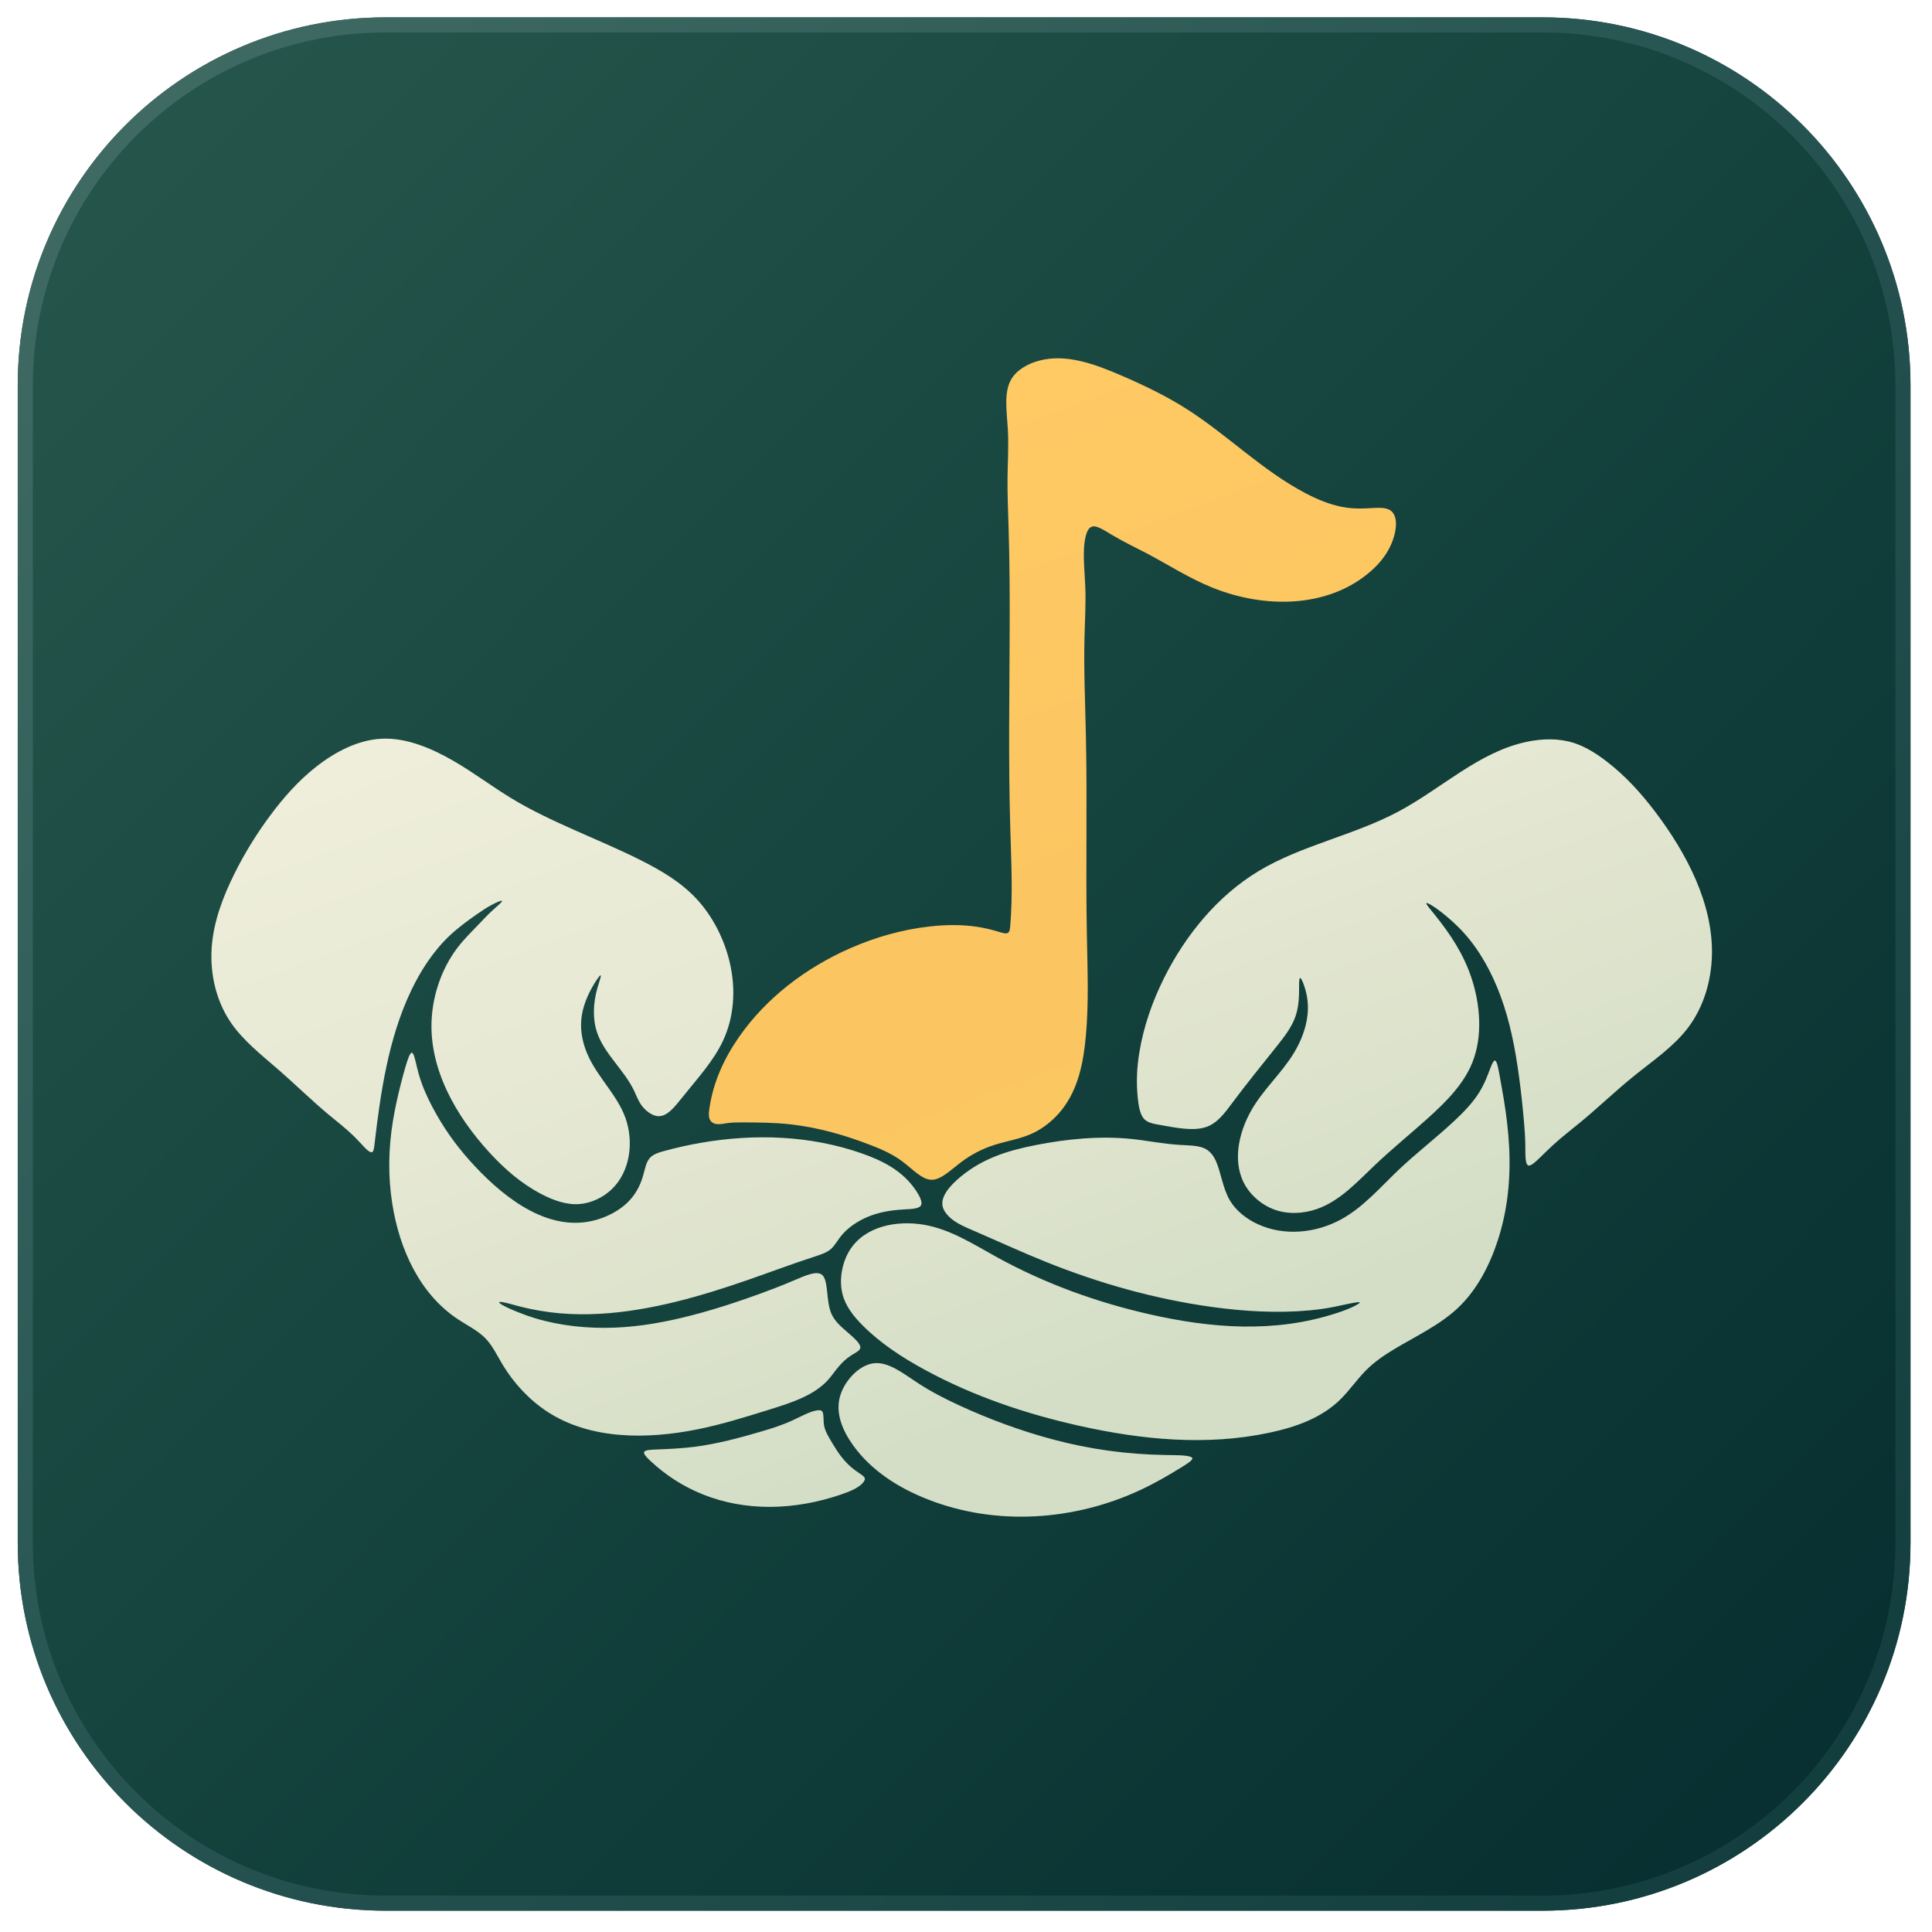
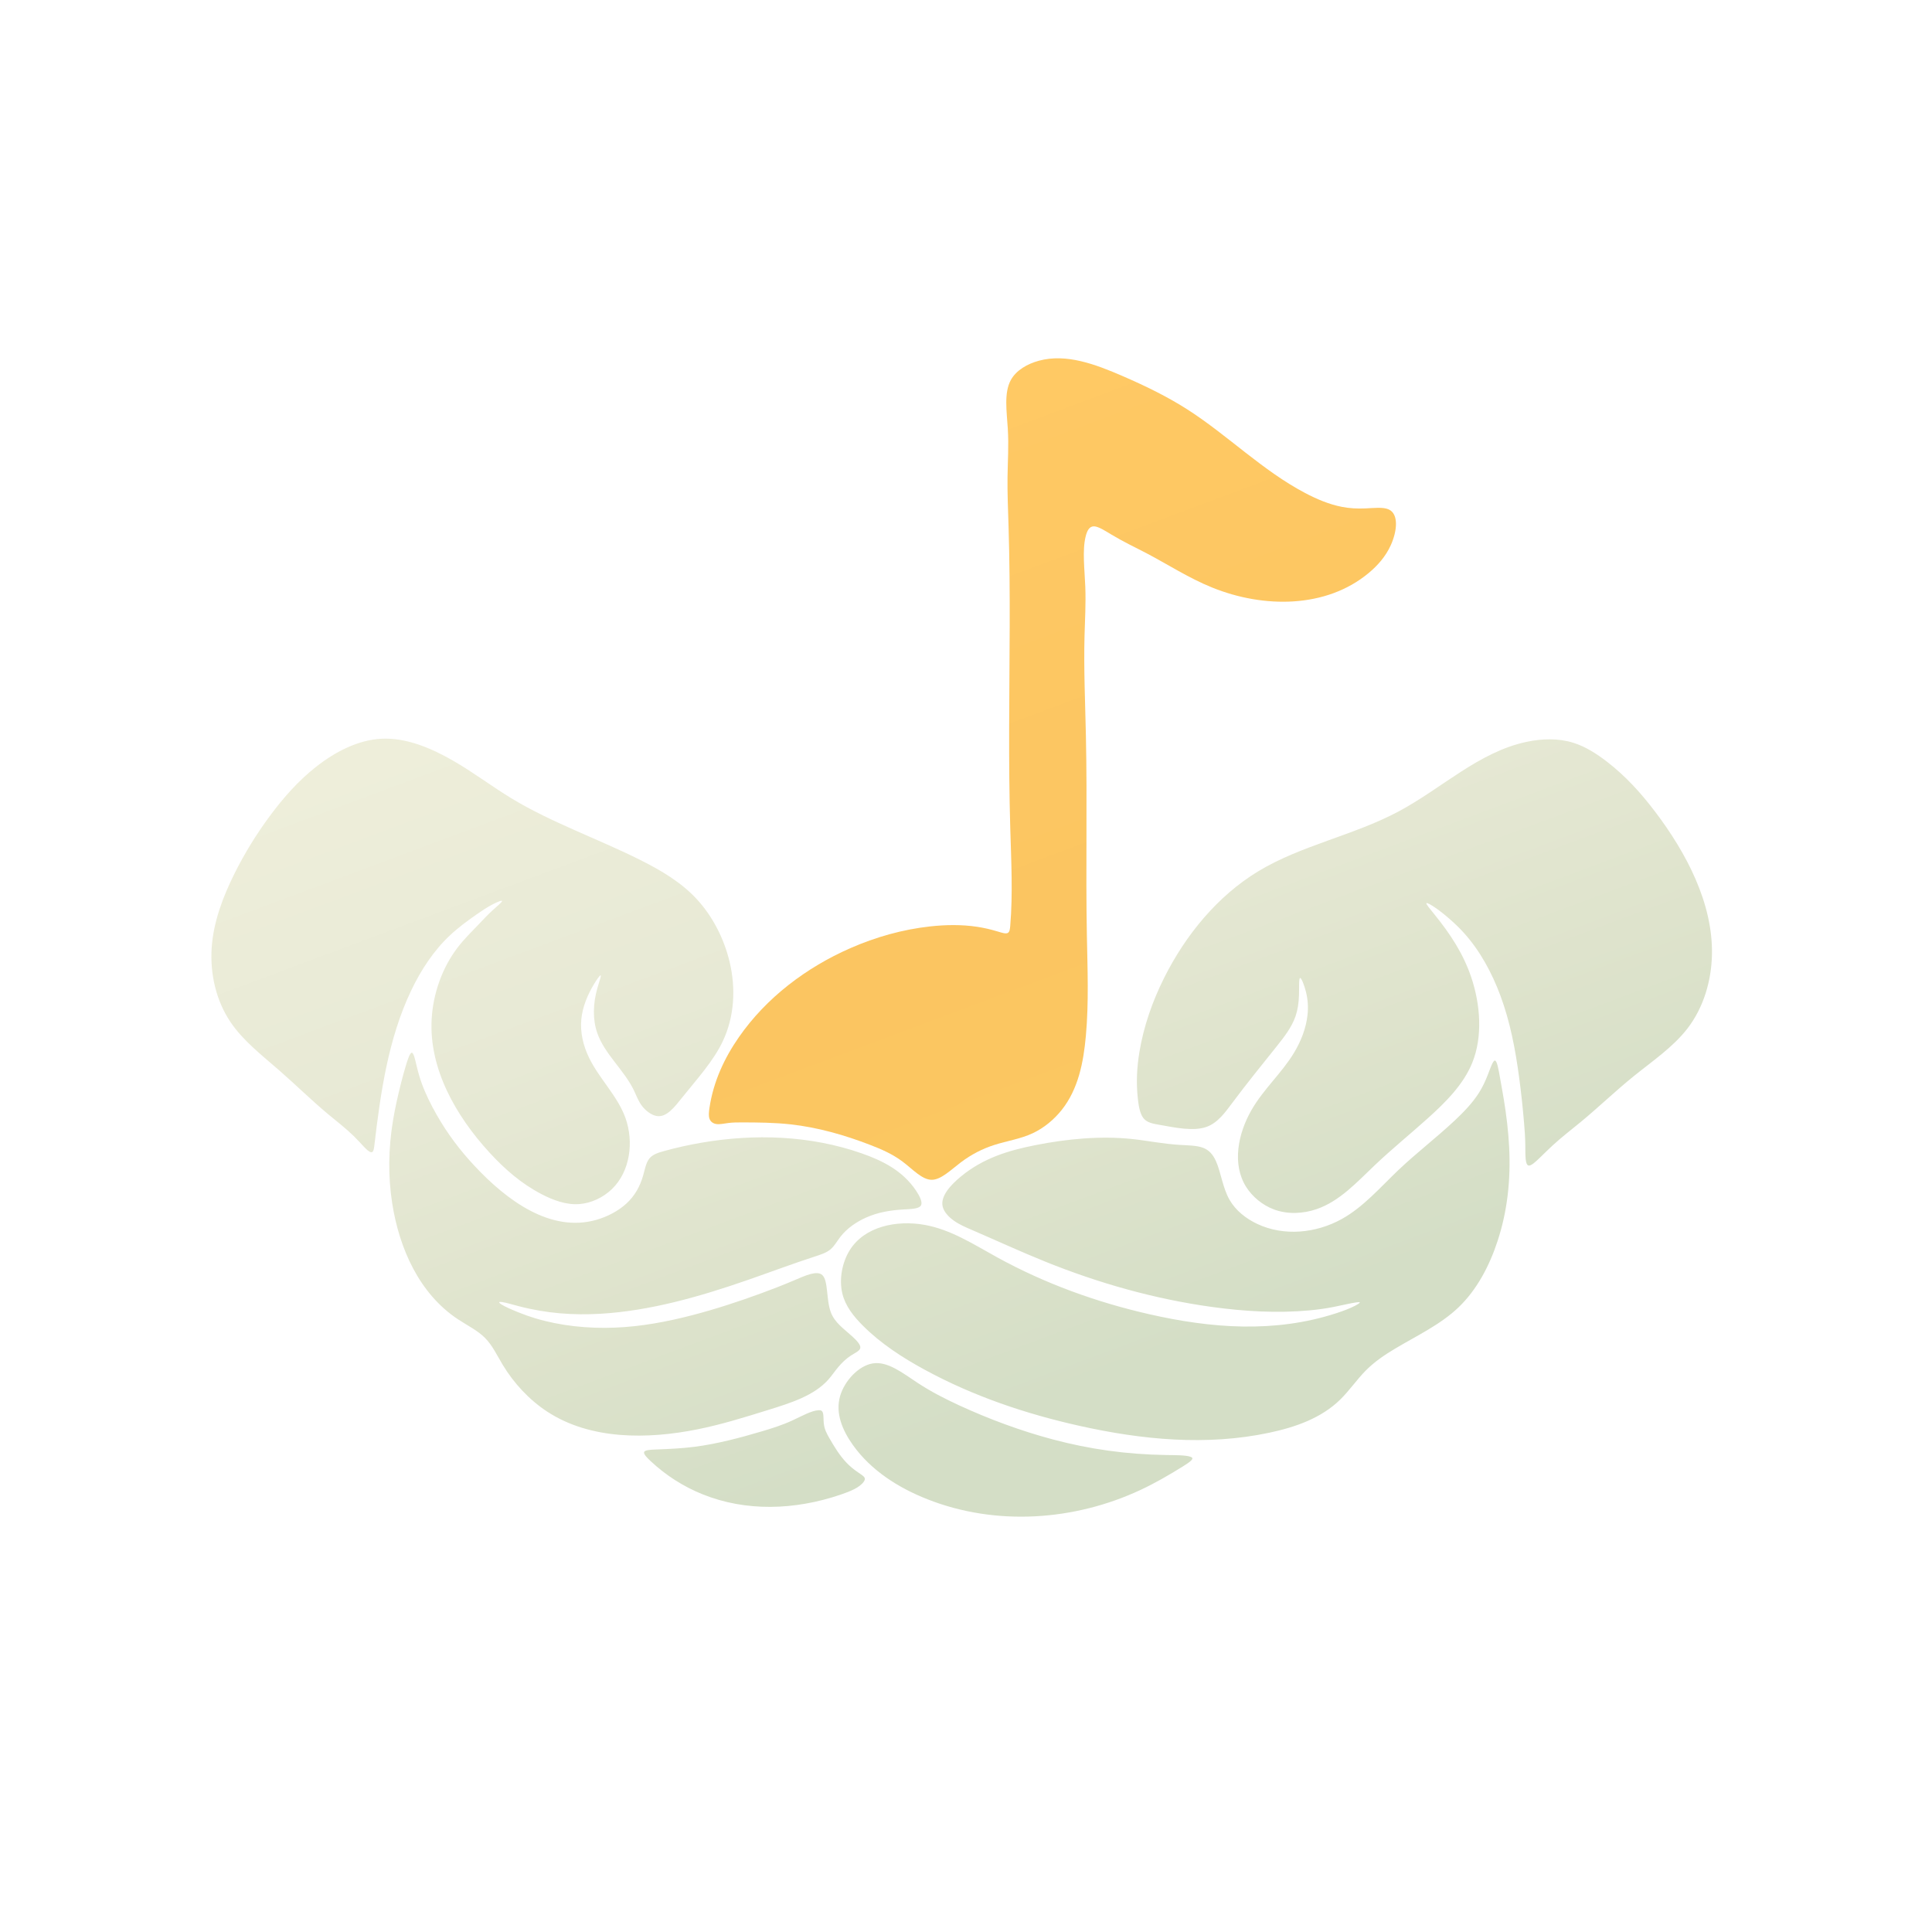
- <svg xmlns="http://www.w3.org/2000/svg" width="1024" height="1024" viewBox="0 0 1024 1024" role="img" aria-labelledby="title">
+ <svg xmlns="http://www.w3.org/2000/svg" width="24" height="24" viewBox="0 0 1024 1024" role="img" aria-labelledby="shiyin-dark-title">
  <defs>
-     <linearGradient id="tile" gradientUnits="userSpaceOnUse" x1="75" y1="77" x2="943" y2="939">
-       <stop offset="0" stop-color="#25554a" />
-       <stop offset="0.3" stop-color="#1b4a43" />
-       <stop offset="0.64" stop-color="#103d39" />
-       <stop offset="1" stop-color="#082f31" />
-     </linearGradient>
-     <linearGradient id="edge" gradientUnits="userSpaceOnUse" x1="0" y1="16" x2="1000" y2="970">
-       <stop offset="0" stop-color="#426d65" />
-       <stop offset="0.46" stop-color="#285653" />
-       <stop offset="1" stop-color="#123c3d" />
-     </linearGradient>
-     <linearGradient id="hands" gradientUnits="userSpaceOnUse" x1="230" y1="390" x2="385" y2="805">
+     <linearGradient id="shiyin-dark-hands" gradientUnits="userSpaceOnUse" x1="230" y1="390" x2="385" y2="805">
      <stop offset="0" stop-color="#eeeeda" />
      <stop offset="0.4" stop-color="#e7e9d5" />
      <stop offset="0.72" stop-color="#dee3cc" />
      <stop offset="1" stop-color="#d4dec6" />
    </linearGradient>
-     <linearGradient id="note" gradientUnits="userSpaceOnUse" x1="520" y1="194" x2="688" y2="643">
+     <linearGradient id="shiyin-dark-note" gradientUnits="userSpaceOnUse" x1="520" y1="194" x2="688" y2="643">
      <stop offset="0" stop-color="#ffc964" />
      <stop offset="0.61" stop-color="#fbc561" />
      <stop offset="1" stop-color="#fbc960" />
    </linearGradient>
-     <clipPath id="tile-clip">
-       <rect x="9.4" y="9.2" width="1003.2" height="1003.5" rx="195" />
-     </clipPath>
  </defs>
-   <rect x="9.4" y="9.2" width="1003.2" height="1003.5" rx="195" fill="url(#tile)" />
-   <rect x="9.4" y="9.2" width="1003.2" height="1003.5" rx="195" clip-path="url(#tile-clip)" fill="none" stroke="url(#edge)" stroke-width="16" />
-   <path fill="url(#note)" d="M550.64 191.19C565.16 187.24 580.59 193.08 594.99 199.31C607.28 204.64 618.83 210.26 629.69 217.24C650.77 230.8 669.26 249.49 691.78 261.32C698.01 264.6 704.54 267.35 711.19 268.64C715.2 269.42 719.25 269.67 723.87 269.46C728.22 269.26 733.09 268.66 736.04 270C741.51 272.48 740.46 281.59 737.19 288.86C734.44 294.98 730.13 299.81 725.34 303.78C702.83 322.46 669.77 322.46 642.48 311.41C629.98 306.36 618.7 298.99 607.25 293C601.55 290.02 595.8 287.37 589.08 283.34C585.77 281.35 582.22 279.03 579.85 278.97C577.31 278.91 576.12 281.45 575.41 284.37C573.58 291.82 574.87 301.71 575.23 311.05C575.57 320.04 575.05 328.53 574.82 337.08C574.37 354.52 575.17 372.25 575.55 389.93C576.32 425.35 575.4 460.62 576.07 495.97C576.4 513.63 577.13 531.31 575.54 548.97C574.27 563.09 571.52 577.2 562.77 588.24C558.69 593.38 553.31 597.86 547.38 600.63C540.88 603.68 533.73 604.69 527 606.85C520.74 608.85 514.85 611.84 509.17 616.14C503.87 620.15 498.76 625.31 493.83 625.31C488.7 625.31 483.77 619.71 478.35 615.65C473.01 611.65 467.2 609.13 461.25 606.84C447.7 601.6 433.48 597.53 419 595.93C410.39 594.98 401.69 594.91 393.06 594.9C390.74 594.9 388.44 594.91 385.98 595.22C383.82 595.5 381.54 596.02 379.73 595.77C377.95 595.52 376.61 594.52 376.05 592.97C375.5 591.43 375.72 589.36 376.02 587.31C378.06 573.32 383.93 560.78 391.68 549.64C406.19 528.78 427.29 512.82 450.67 502.56C464.16 496.64 478.4 492.63 492.98 491.02C501.28 490.11 509.69 489.98 517.9 491.22C521.47 491.76 525 492.56 528.94 493.75C530.97 494.37 533.11 495.09 534.2 494.45C535.16 493.89 535.31 492.3 535.45 490.7C536.87 473.8 535.97 456.28 535.46 438.82C534.94 421.16 534.83 403.56 534.87 385.97C534.95 350.36 535.66 314.8 534.55 278.94C534.28 270.18 533.9 261.41 534.01 252.95C534.11 244.53 534.7 236.43 534.16 227.27C533.62 218.26 532 208.24 535.78 201.39C538.63 196.21 544.55 192.84 550.64 191.19Z" />
-   <path fill="url(#hands)" fill-rule="evenodd" d="M202.3 391.54C215.31 390.91 228.65 396.5 240.57 403.42C251.26 409.63 260.81 416.9 271.06 423.12C292.46 436.11 316.92 444.53 339.5 455.88C350.45 461.37 360.95 467.56 369.22 476.47C377.66 485.56 383.77 497.5 386.7 509.78C390.12 524.15 389.17 538.98 383.14 551.78C378.19 562.3 369.79 571.46 361.79 581.44C357.47 586.83 353.26 592.46 347.95 591.49C345.17 590.98 342.07 588.65 340.04 585.86C338.25 583.41 337.28 580.6 336 577.94C330.8 567.14 320.42 558.64 316.56 547.51C314.06 540.31 314.27 532.02 316.64 523.64C317.2 521.69 317.87 519.73 318.21 518.44C318.45 517.56 318.53 516.99 318.34 516.94C317.95 516.84 316.38 519.07 314.95 521.41C311.42 527.21 308.75 533.68 308.12 540.17C307.42 547.25 309.15 554.35 312.28 560.76C317.71 571.88 327.34 580.91 331.5 592.52C336.01 605.15 334.05 620.84 324.35 630.22C319.72 634.7 313.33 637.74 306.95 638.19C300.06 638.68 293.19 636.14 286.95 632.89C276.28 627.32 267.48 619.64 259.42 610.86C241.58 591.41 227.36 566.5 228.78 540.25C229.5 526.81 234.33 513.02 242.42 502.38C245.96 497.72 250.13 493.67 254.24 489.38C256.36 487.17 258.46 484.89 260.98 482.58C263.31 480.43 266 478.26 266.11 477.62C266.16 477.34 265.69 477.36 264.85 477.64C263.88 477.97 262.41 478.65 261 479.39C258.02 480.95 255.32 482.77 252.67 484.62C247.68 488.1 242.87 491.64 238.56 495.68C229.84 503.85 223.16 514.07 217.96 524.94C205.73 550.49 201.64 579.69 198.47 606.64C198.26 608.44 198.05 610.24 197.25 610.63C196.67 610.92 195.76 610.45 194.73 609.59C193.52 608.57 192.15 607.02 190.87 605.63C189.78 604.44 188.75 603.38 187.71 602.35C183.33 598.05 178.63 594.46 174.12 590.71C165.12 583.22 156.91 575.1 147.92 567.25C138.76 559.27 128.8 551.56 122.17 541.71C114.47 530.29 111.24 515.99 112.21 502.11C113.17 488.52 118.15 475.34 124.27 463.04C129.69 452.15 136.01 441.94 143.19 432.26C150.21 422.81 158.06 413.88 167.47 406.47C177.74 398.39 189.87 392.13 202.3 391.54ZM809.25 393.17C817.35 391.47 826.04 391.2 834.01 393.72C840.38 395.73 846.29 399.53 851.63 403.64C861.72 411.42 869.75 420.34 877.29 430.27C893.82 452.08 907.94 478.79 907.37 506C907.07 519.94 902.93 534.01 894.42 545.08C886.86 554.91 875.86 562.37 866.03 570.31C856.19 578.25 847.53 586.65 837.85 594.65C832.92 598.72 827.73 602.68 822.99 607.04C820.71 609.13 818.53 611.32 816.18 613.59C813.91 615.79 811.48 618.06 810.14 617.75C808.31 617.33 808.5 612.1 808.45 607.53C808.41 602.91 808.12 598.96 807.77 594.95C807.1 587.09 806.25 579 805.16 570.95C803.18 556.24 800.44 541.7 795.26 527.74C790.73 515.52 784.33 503.75 775.8 494.35C773.64 491.97 771.34 489.74 768.74 487.44C766.28 485.27 763.56 483.05 760.91 481.22C758.55 479.59 756.25 478.27 756.02 478.73C755.78 479.22 757.96 481.78 760.02 484.32C768.94 495.3 775.64 505.69 779.77 517.91C784.65 532.36 785.95 549.39 780.33 563.28C775.66 574.83 766.21 584.22 756.67 592.8C747.29 601.23 737.83 608.88 728.7 617.55C719.22 626.54 710.1 636.63 697.9 640.84C690.68 643.33 682.38 643.75 675.06 640.97C669.09 638.7 663.77 634.29 660.48 629.08C652.94 617.12 656.07 600.92 663.36 588.27C669.75 577.16 679.35 568.79 685.89 557.94C689.55 551.85 692.25 544.99 693.01 537.98C693.45 533.95 693.25 529.88 692.15 525.56C691.27 522.07 689.8 518.41 689.13 518.35C688.34 518.28 688.64 523.16 688.49 527.53C688.35 531.63 687.81 535.28 686.65 538.65C684.59 544.59 680.61 549.64 676.62 554.65C668.74 564.53 660.85 574.21 653.31 584.33C649.32 589.67 645.43 595.14 639.5 597.26C632.5 599.77 622.66 597.61 615.08 596.28C611.19 595.6 607.9 595.13 605.93 592.5C604.17 590.15 603.48 586.06 603.06 582.15C602.13 573.37 602.62 565.48 603.9 557.67C606.12 544.15 610.73 530.86 617.03 518.25C628.46 495.41 645.45 474.8 666.85 461.83C689.55 448.07 717.22 442.89 741.1 430.18C764.23 417.87 783.82 398.5 809.25 393.17ZM218.27 557.96C219.28 557.99 220.08 561.82 220.85 565.07C221.69 568.55 222.5 571.38 223.56 574.29C225.54 579.75 228.39 585.53 231.44 590.86C237.24 601.02 243.72 609.58 251.55 617.97C268.52 636.15 291.8 653.53 316.16 646.52C321.93 644.87 327.77 641.84 332.1 637.82C336.4 633.84 339.22 628.89 340.89 623C341.82 619.75 342.39 616.22 344.21 614C346.01 611.8 349.03 610.89 352.09 610.05C358.53 608.27 365.12 606.8 371.77 605.66C400.07 600.79 429.57 601.81 456.67 611.29C467.73 615.16 478.4 620.44 485.5 631.03C487.36 633.82 488.98 636.97 488.23 638.7C487.33 640.74 483.1 640.79 479.16 641.02C471.85 641.44 465.54 642.51 459.37 645.19C454.12 647.48 448.97 650.95 445.43 655.53C443.66 657.83 442.29 660.39 440.22 662.15C438 664.03 434.96 664.98 431.96 665.96C419.82 669.9 408.25 674.27 396.42 678.38C371.05 687.2 344.54 694.82 318.09 696.33C303.94 697.14 289.81 696.19 274.93 692.3C271.61 691.43 268.24 690.42 266.16 690.12C265.33 690 264.7 690 264.59 690.19C264.47 690.41 264.94 690.86 265.8 691.4C267.68 692.59 271.38 694.21 274.6 695.5C277.9 696.83 280.7 697.81 283.57 698.68C296.85 702.7 311.57 704.25 325.96 703.67C339.88 703.11 353.49 700.56 366.99 697.06C379.3 693.85 391.52 689.85 403.38 685.5C409.19 683.38 414.9 681.17 420.96 678.58C426.85 676.07 433.07 673.19 435.87 675.84C439.06 678.84 437.85 688.99 440.39 695.62C442.51 701.15 447.25 704.24 451.83 708.44C454.03 710.46 456.19 712.73 455.99 714.37C455.79 716 453.25 717 450.9 718.54C448.47 720.13 446.23 722.28 444.36 724.5C442.45 726.76 440.92 729.07 439.12 731.12C431.5 739.75 419.01 743.62 407.18 747.3C394.49 751.25 382.55 754.98 369.85 757.54C343.05 762.96 312.89 763.15 290.04 748.2C280.56 741.99 272.34 733.17 266.42 723.33C263.41 718.33 261 713.07 257.06 709.11C253.11 705.15 247.63 702.49 242.72 699.24C222.23 685.68 211.65 661.76 207.9 637.91C205.61 623.34 205.87 608.79 208.26 594.12C209.35 587.44 210.88 580.73 212.47 574.43C213.23 571.42 214 568.49 215.05 564.99C216.04 561.71 217.26 557.93 218.27 557.96ZM792.29 562.11C793.45 562.04 794.27 566.88 794.99 570.97C795.8 575.54 796.48 579.19 797.1 582.99C798.4 590.93 799.46 599.57 799.89 608.09C800.73 625.11 799.04 641.64 793.76 657.73C789.47 670.83 782.81 683.62 772.97 693C763.4 702.13 750.81 708.01 739.51 714.76C733.84 718.14 728.49 721.74 723.82 726.48C719.17 731.2 715.19 737.04 710.41 741.74C700.29 751.68 686.6 756.43 672.76 759.37C639.43 766.46 605.17 763.11 572.02 755.7C543.54 749.34 515.88 739.99 490.17 726.02C478.29 719.56 466.83 712.12 457.31 702.59C452.45 697.72 448.1 692.31 446.48 685.67C444.65 678.21 446.29 669.21 450.35 662.67C458.22 649.98 475.23 646.57 490.04 649.2C503.99 651.68 515.99 659.52 528.45 666.37C553.85 680.34 581.13 690.2 609.2 696.58C641.82 703.99 675.5 706.71 708.38 695.99C711.9 694.84 715.42 693.54 718.23 692.07C719.53 691.39 720.68 690.68 720.72 690.37C720.76 690.09 719.9 690.14 718.78 690.3C715.85 690.71 711.16 691.86 706.9 692.7C702.34 693.6 698.25 694.13 694.14 694.52C677.03 696.11 659.47 695.08 642.12 692.68C611.93 688.49 582.41 680.14 554.18 668.76C541.09 663.49 528.27 657.57 515.14 651.9C511.92 650.51 508.68 649.14 505.83 647.16C502.82 645.07 500.25 642.31 499.61 639.39C498.43 634.04 503.72 628.16 509.3 623.57C521.29 613.7 534.65 609.75 548.72 606.96C565.52 603.62 583.32 601.94 599.99 603.7C608.18 604.56 616.1 606.25 625.22 606.81C629.61 607.08 634.29 607.08 637.63 608.34C640.96 609.6 642.97 612.11 644.43 615.32C647.13 621.24 647.99 629.57 651.77 636.07C655.03 641.68 660.47 645.93 666.38 648.71C680.6 655.39 697.58 653.6 711.06 646.16C722.6 639.8 731.57 629.29 741.24 620.1C750.88 610.94 761.23 603.09 770.95 593.97C775.83 589.4 780.54 584.51 783.97 579.06C785.76 576.2 787.2 573.19 788.62 569.53C789.94 566.13 791.25 562.17 792.29 562.11ZM462.54 722.64C470.49 721.35 478.43 727.75 486.22 732.86C493.56 737.68 500.75 741.34 508.24 744.8C524.01 752.08 541.11 758.44 558.12 762.95C577.61 768.12 596.98 770.87 618.23 771.19C623.19 771.27 628.25 771.22 630.88 772.09C631.39 772.26 631.82 772.46 631.94 772.77C632.07 773.08 631.89 773.48 631.49 773.94C630.65 774.89 628.82 776.06 627.02 777.19C619.24 782.04 612.03 786.17 604.53 789.68C569.47 806.06 527.93 808.98 491.57 794.64C476.16 788.57 461.67 779.39 452.06 765.9C446.56 758.18 442.65 749.05 445.26 739.98C447.58 731.9 455.06 723.86 462.54 722.64ZM434.01 747.44C434.48 747.43 434.92 747.45 435.28 747.64C435.8 747.91 436.11 748.51 436.28 749.35C436.55 750.68 436.44 752.61 436.61 754.29C436.92 757.55 438.24 759.92 439.64 762.35C442.22 766.84 445.07 771.52 448.68 775.28C450.45 777.14 452.41 778.78 454.93 780.48C456.3 781.41 457.84 782.35 458.27 783.27C458.59 783.96 458.28 784.63 457.85 785.27C455.73 788.39 450.65 790.47 445.5 792.21C421.11 800.48 395.26 801.26 372.27 791.96C362.42 787.98 353.1 782.15 344.86 774.43C342.9 772.61 341.01 770.67 341.4 769.62C341.83 768.49 344.89 768.38 347.81 768.26C355.01 767.98 361.41 767.68 367.92 766.86C379.91 765.34 392.23 762.07 403.82 758.63C409.19 757.04 414.41 755.41 419.86 752.92C424.9 750.61 430.14 747.57 434.01 747.44Z" />
+   <path fill="url(#shiyin-dark-note)" d="M550.64 191.19C565.16 187.24 580.59 193.08 594.99 199.31C607.28 204.64 618.83 210.26 629.69 217.24C650.77 230.8 669.26 249.49 691.78 261.32C698.01 264.6 704.54 267.35 711.19 268.64C715.2 269.42 719.25 269.67 723.87 269.46C728.22 269.26 733.09 268.66 736.04 270C741.51 272.48 740.46 281.59 737.19 288.86C734.44 294.98 730.13 299.81 725.34 303.78C702.83 322.46 669.77 322.46 642.48 311.41C629.98 306.36 618.7 298.99 607.25 293C601.55 290.02 595.8 287.37 589.08 283.34C585.77 281.35 582.22 279.03 579.85 278.97C577.31 278.91 576.12 281.45 575.41 284.37C573.58 291.82 574.87 301.71 575.23 311.05C575.57 320.04 575.05 328.53 574.82 337.08C574.37 354.52 575.17 372.25 575.55 389.93C576.32 425.35 575.4 460.62 576.07 495.97C576.4 513.63 577.13 531.31 575.54 548.97C574.27 563.09 571.52 577.2 562.77 588.24C558.69 593.38 553.31 597.86 547.38 600.63C540.88 603.68 533.73 604.69 527 606.85C520.74 608.85 514.85 611.84 509.17 616.14C503.87 620.15 498.76 625.31 493.83 625.31C488.7 625.31 483.77 619.71 478.35 615.65C473.01 611.65 467.2 609.13 461.25 606.84C447.7 601.6 433.48 597.53 419 595.93C410.39 594.98 401.69 594.91 393.06 594.9C390.74 594.9 388.44 594.91 385.98 595.22C383.82 595.5 381.54 596.02 379.73 595.77C377.95 595.52 376.61 594.52 376.05 592.97C375.5 591.43 375.72 589.36 376.02 587.31C378.06 573.32 383.93 560.78 391.68 549.64C406.19 528.78 427.29 512.82 450.67 502.56C464.16 496.64 478.4 492.63 492.98 491.02C501.28 490.11 509.69 489.98 517.9 491.22C521.47 491.76 525 492.56 528.94 493.75C530.97 494.37 533.11 495.09 534.2 494.45C535.16 493.89 535.31 492.3 535.45 490.7C536.87 473.8 535.97 456.28 535.46 438.82C534.94 421.16 534.83 403.56 534.87 385.97C534.95 350.36 535.66 314.8 534.55 278.94C534.28 270.18 533.9 261.41 534.01 252.95C534.11 244.53 534.7 236.43 534.16 227.27C533.62 218.26 532 208.24 535.78 201.39C538.63 196.21 544.55 192.84 550.64 191.19Z" />
+   <path fill="url(#shiyin-dark-hands)" fill-rule="evenodd" d="M202.3 391.54C215.31 390.91 228.65 396.5 240.57 403.42C251.26 409.63 260.81 416.9 271.06 423.12C292.46 436.11 316.92 444.53 339.5 455.88C350.45 461.37 360.95 467.56 369.22 476.47C377.66 485.56 383.77 497.5 386.7 509.78C390.12 524.15 389.17 538.98 383.14 551.78C378.19 562.3 369.79 571.46 361.79 581.44C357.47 586.83 353.26 592.46 347.95 591.49C345.17 590.98 342.07 588.65 340.04 585.86C338.25 583.41 337.28 580.6 336 577.94C330.8 567.14 320.42 558.64 316.56 547.51C314.06 540.31 314.27 532.02 316.64 523.64C317.2 521.69 317.87 519.73 318.21 518.44C318.45 517.56 318.53 516.99 318.34 516.94C317.95 516.84 316.38 519.07 314.95 521.41C311.42 527.21 308.75 533.68 308.12 540.17C307.42 547.25 309.15 554.35 312.28 560.76C317.71 571.88 327.34 580.91 331.5 592.52C336.01 605.15 334.05 620.84 324.35 630.22C319.72 634.7 313.33 637.74 306.95 638.19C300.06 638.68 293.19 636.14 286.95 632.89C276.28 627.32 267.48 619.64 259.42 610.86C241.58 591.41 227.36 566.5 228.78 540.25C229.5 526.81 234.33 513.02 242.42 502.38C245.96 497.72 250.13 493.67 254.24 489.38C256.36 487.17 258.46 484.89 260.98 482.58C263.31 480.43 266 478.26 266.11 477.62C266.16 477.34 265.69 477.36 264.85 477.64C263.88 477.97 262.41 478.65 261 479.39C258.02 480.95 255.32 482.77 252.67 484.62C247.68 488.1 242.87 491.64 238.56 495.68C229.84 503.85 223.16 514.07 217.96 524.94C205.73 550.49 201.64 579.69 198.47 606.64C198.26 608.44 198.05 610.24 197.25 610.63C196.67 610.92 195.76 610.45 194.73 609.59C193.52 608.57 192.15 607.02 190.87 605.63C189.78 604.44 188.75 603.38 187.71 602.35C183.33 598.05 178.63 594.46 174.12 590.71C165.12 583.22 156.91 575.1 147.92 567.25C138.76 559.27 128.8 551.56 122.17 541.71C114.47 530.29 111.24 515.99 112.21 502.11C113.17 488.52 118.15 475.34 124.27 463.04C129.69 452.15 136.01 441.94 143.19 432.26C150.21 422.81 158.06 413.88 167.47 406.47C177.74 398.39 189.87 392.13 202.3 391.54ZM809.25 393.17C817.35 391.47 826.04 391.2 834.01 393.72C840.38 395.73 846.29 399.53 851.63 403.64C861.72 411.42 869.75 420.34 877.29 430.27C893.82 452.08 907.94 478.79 907.37 506C907.07 519.94 902.93 534.01 894.42 545.08C886.86 554.91 875.86 562.37 866.03 570.31C856.19 578.25 847.53 586.65 837.85 594.65C832.92 598.72 827.73 602.68 822.99 607.04C820.71 609.13 818.53 611.32 816.18 613.59C813.91 615.79 811.48 618.06 810.14 617.75C808.31 617.33 808.5 612.1 808.45 607.53C808.41 602.91 808.12 598.96 807.77 594.95C807.1 587.09 806.25 579 805.16 570.95C803.18 556.24 800.44 541.7 795.26 527.74C790.73 515.52 784.33 503.75 775.8 494.35C773.64 491.97 771.34 489.74 768.74 487.44C766.28 485.27 763.56 483.05 760.91 481.22C758.55 479.59 756.25 478.27 756.02 478.73C755.78 479.22 757.96 481.78 760.02 484.32C768.94 495.3 775.64 505.69 779.77 517.91C784.65 532.36 785.95 549.39 780.33 563.28C775.66 574.83 766.21 584.22 756.67 592.8C747.29 601.23 737.83 608.88 728.7 617.55C719.22 626.54 710.1 636.63 697.9 640.84C690.68 643.33 682.38 643.75 675.06 640.97C669.09 638.7 663.77 634.29 660.48 629.08C652.94 617.12 656.07 600.92 663.36 588.27C669.75 577.16 679.35 568.79 685.89 557.94C689.55 551.85 692.25 544.99 693.01 537.98C693.45 533.95 693.25 529.88 692.15 525.56C691.27 522.07 689.8 518.41 689.13 518.35C688.34 518.28 688.64 523.16 688.49 527.53C688.35 531.63 687.81 535.28 686.65 538.65C684.59 544.59 680.61 549.64 676.62 554.65C668.74 564.53 660.85 574.21 653.31 584.33C649.32 589.67 645.43 595.14 639.5 597.26C632.5 599.77 622.66 597.61 615.08 596.28C611.19 595.6 607.9 595.13 605.93 592.5C604.17 590.15 603.48 586.06 603.06 582.15C602.13 573.37 602.62 565.48 603.9 557.67C606.12 544.15 610.73 530.86 617.03 518.25C628.46 495.41 645.45 474.8 666.85 461.83C689.55 448.07 717.22 442.89 741.1 430.18C764.23 417.87 783.82 398.5 809.25 393.17ZM218.27 557.96C219.28 557.99 220.08 561.82 220.85 565.07C221.69 568.55 222.5 571.38 223.56 574.29C225.54 579.75 228.39 585.53 231.44 590.86C237.24 601.02 243.72 609.58 251.55 617.97C268.52 636.15 291.8 653.53 316.16 646.52C321.93 644.87 327.77 641.84 332.1 637.82C336.4 633.84 339.22 628.89 340.89 623C341.82 619.75 342.39 616.22 344.21 614C346.01 611.8 349.03 610.89 352.09 610.05C358.53 608.27 365.12 606.8 371.77 605.66C400.07 600.79 429.57 601.81 456.67 611.29C467.73 615.16 478.4 620.44 485.5 631.03C487.36 633.82 488.98 636.97 488.23 638.7C487.33 640.74 483.1 640.79 479.16 641.02C471.85 641.44 465.54 642.51 459.37 645.19C454.12 647.48 448.97 650.95 445.43 655.53C443.66 657.83 442.29 660.39 440.22 662.15C438 664.03 434.96 664.98 431.96 665.96C419.82 669.9 408.25 674.27 396.42 678.38C371.05 687.2 344.54 694.82 318.09 696.33C303.94 697.14 289.81 696.19 274.93 692.3C271.61 691.43 268.24 690.42 266.16 690.12C265.33 690 264.7 690 264.59 690.19C264.47 690.41 264.94 690.86 265.8 691.4C267.68 692.59 271.38 694.21 274.6 695.5C277.9 696.83 280.7 697.81 283.57 698.68C296.85 702.7 311.57 704.25 325.96 703.67C339.88 703.11 353.49 700.56 366.99 697.06C379.3 693.85 391.52 689.85 403.38 685.5C409.19 683.38 414.9 681.17 420.96 678.58C426.85 676.07 433.07 673.19 435.87 675.84C439.06 678.84 437.85 688.99 440.39 695.62C442.51 701.15 447.25 704.24 451.83 708.44C454.03 710.46 456.19 712.73 455.99 714.37C455.79 716 453.25 717 450.9 718.54C448.47 720.13 446.23 722.28 444.36 724.5C442.45 726.76 440.92 729.07 439.12 731.12C431.5 739.75 419.01 743.62 407.18 747.3C394.49 751.25 382.55 754.98 369.85 757.54C343.05 762.96 312.89 763.15 290.04 748.2C280.56 741.99 272.34 733.17 266.42 723.33C263.41 718.33 261 713.07 257.06 709.11C253.11 705.15 247.63 702.49 242.72 699.24C222.23 685.68 211.65 661.76 207.9 637.91C205.61 623.34 205.87 608.79 208.26 594.12C209.35 587.44 210.88 580.73 212.47 574.43C213.23 571.42 214 568.49 215.05 564.99C216.04 561.71 217.26 557.93 218.27 557.96ZM792.29 562.11C793.45 562.04 794.27 566.88 794.99 570.97C795.8 575.54 796.48 579.19 797.1 582.99C798.4 590.93 799.46 599.57 799.89 608.09C800.73 625.11 799.04 641.64 793.76 657.73C789.47 670.83 782.81 683.62 772.97 693C763.4 702.13 750.81 708.01 739.51 714.76C733.84 718.14 728.49 721.74 723.82 726.48C719.17 731.2 715.19 737.04 710.41 741.74C700.29 751.68 686.6 756.43 672.76 759.37C639.43 766.46 605.17 763.11 572.02 755.7C543.54 749.34 515.88 739.99 490.17 726.02C478.29 719.56 466.83 712.12 457.31 702.59C452.45 697.72 448.1 692.31 446.48 685.67C444.65 678.21 446.29 669.21 450.35 662.67C458.22 649.98 475.23 646.57 490.04 649.2C503.99 651.68 515.99 659.52 528.45 666.37C553.85 680.34 581.13 690.2 609.2 696.58C641.82 703.99 675.5 706.71 708.38 695.99C711.9 694.84 715.42 693.54 718.23 692.07C719.53 691.39 720.68 690.68 720.72 690.37C720.76 690.09 719.9 690.14 718.78 690.3C715.85 690.71 711.16 691.86 706.9 692.7C702.34 693.6 698.25 694.13 694.14 694.52C677.03 696.11 659.47 695.08 642.12 692.68C611.93 688.49 582.41 680.14 554.18 668.76C541.09 663.49 528.27 657.57 515.14 651.9C511.92 650.51 508.68 649.14 505.83 647.16C502.82 645.07 500.25 642.31 499.61 639.39C498.43 634.04 503.72 628.16 509.3 623.57C521.29 613.7 534.65 609.75 548.72 606.96C565.52 603.62 583.32 601.94 599.99 603.7C608.18 604.56 616.1 606.25 625.22 606.81C629.61 607.08 634.29 607.08 637.63 608.34C640.96 609.6 642.97 612.11 644.43 615.32C647.13 621.24 647.99 629.57 651.77 636.07C655.03 641.68 660.47 645.93 666.38 648.71C680.6 655.39 697.58 653.6 711.06 646.16C722.6 639.8 731.57 629.29 741.24 620.1C750.88 610.94 761.23 603.09 770.95 593.97C775.83 589.4 780.54 584.51 783.97 579.06C785.76 576.2 787.2 573.19 788.62 569.53C789.94 566.13 791.25 562.17 792.29 562.11ZM462.54 722.64C470.49 721.35 478.43 727.75 486.22 732.86C493.56 737.68 500.75 741.34 508.24 744.8C524.01 752.08 541.11 758.44 558.12 762.95C577.61 768.12 596.98 770.87 618.23 771.19C623.19 771.27 628.25 771.22 630.88 772.09C631.39 772.26 631.82 772.46 631.94 772.77C632.07 773.08 631.89 773.48 631.49 773.94C630.65 774.89 628.82 776.06 627.02 777.19C619.24 782.04 612.03 786.17 604.53 789.68C569.47 806.06 527.93 808.98 491.57 794.64C476.16 788.57 461.67 779.39 452.06 765.9C446.56 758.18 442.65 749.05 445.26 739.98C447.58 731.9 455.06 723.86 462.54 722.64ZM434.01 747.44C434.48 747.43 434.92 747.45 435.28 747.64C435.8 747.91 436.11 748.51 436.28 749.35C436.55 750.68 436.44 752.61 436.61 754.29C436.92 757.55 438.24 759.92 439.64 762.35C442.22 766.84 445.07 771.52 448.68 775.28C450.45 777.14 452.41 778.78 454.93 780.48C456.3 781.41 457.84 782.35 458.27 783.27C458.59 783.96 458.28 784.63 457.85 785.27C455.73 788.39 450.65 790.47 445.5 792.21C421.11 800.48 395.26 801.26 372.27 791.96C362.42 787.98 353.1 782.15 344.86 774.43C342.9 772.61 341.01 770.67 341.4 769.62C341.83 768.49 344.89 768.38 347.81 768.26C355.01 767.98 361.41 767.68 367.92 766.86C379.91 765.34 392.23 762.07 403.82 758.63C409.19 757.04 414.41 755.41 419.86 752.92C424.9 750.61 430.14 747.57 434.01 747.44Z" />
</svg>
